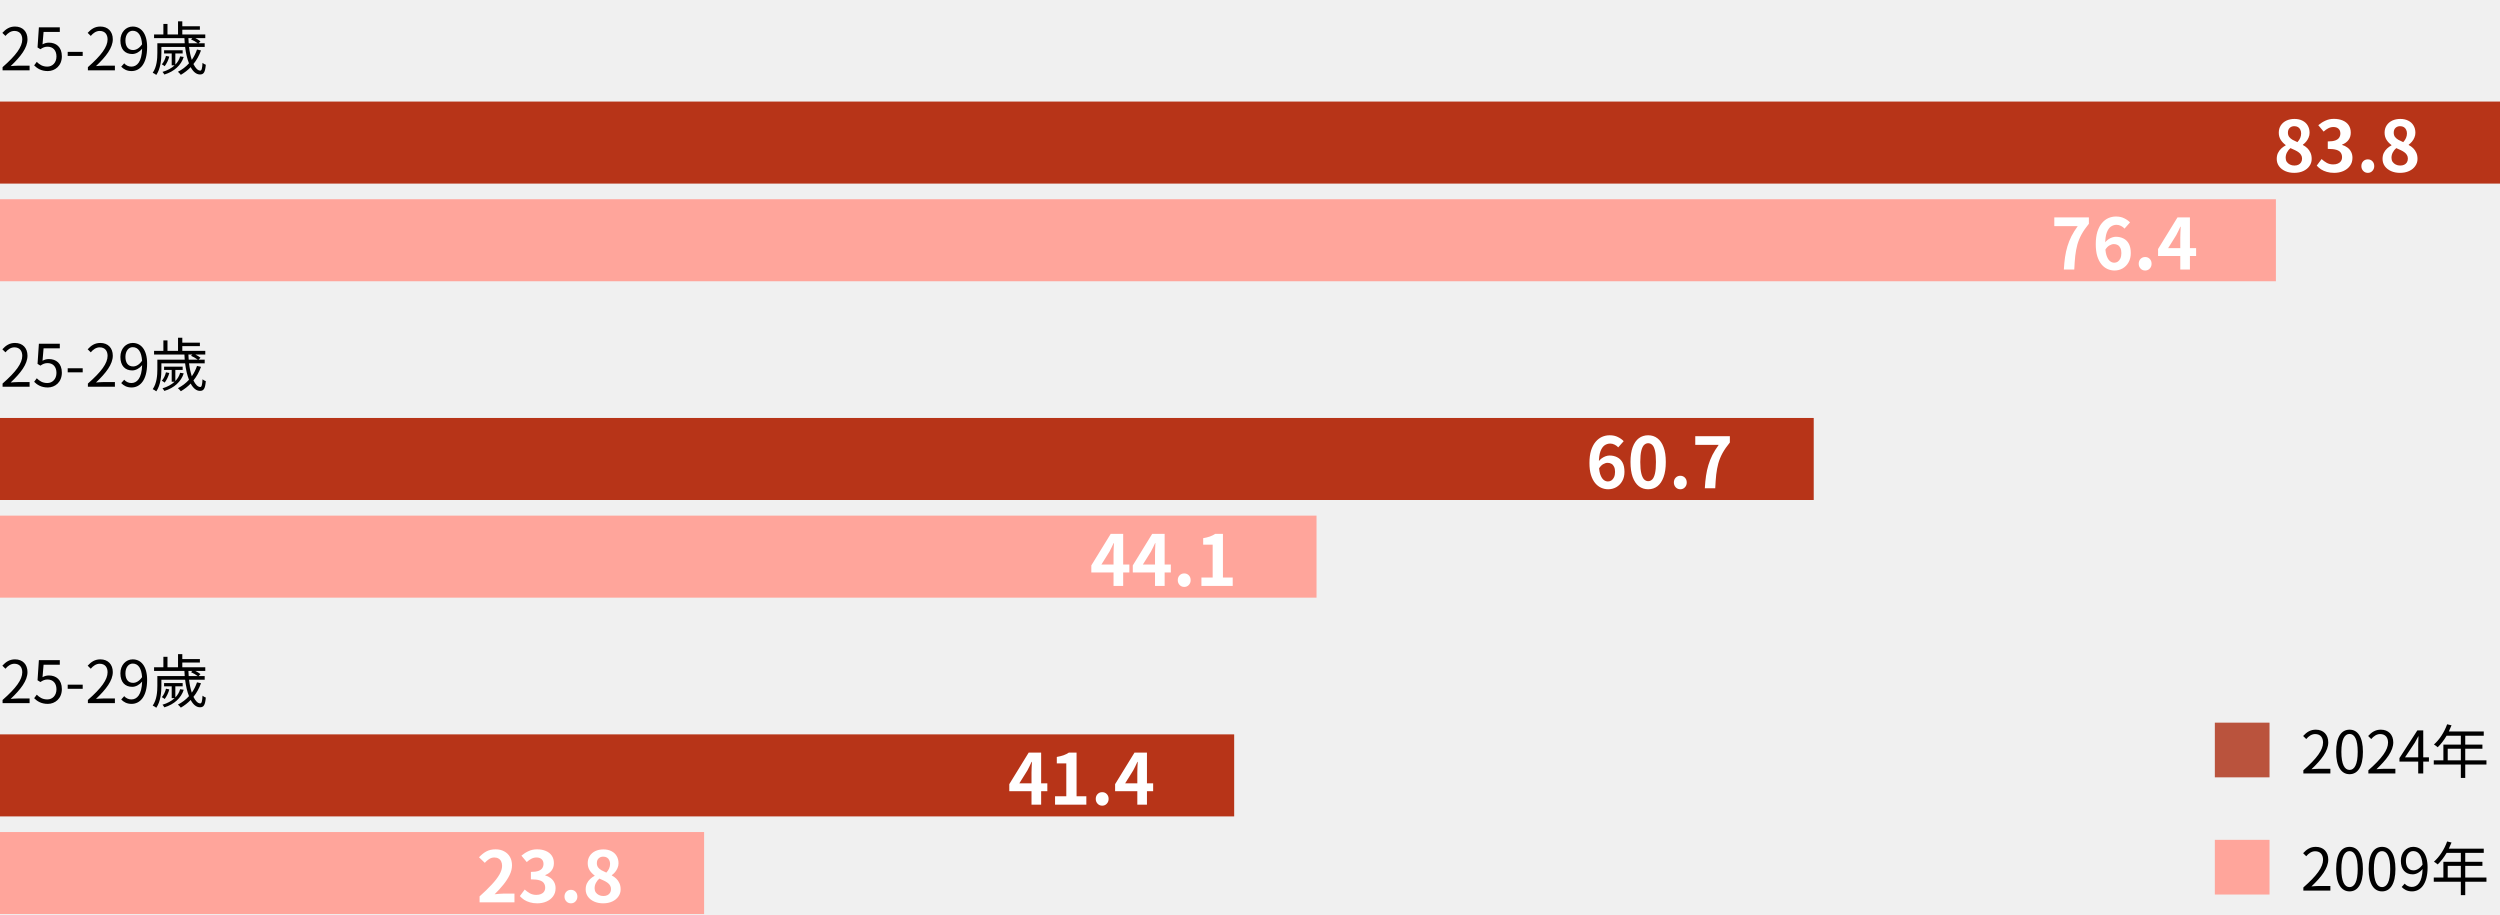
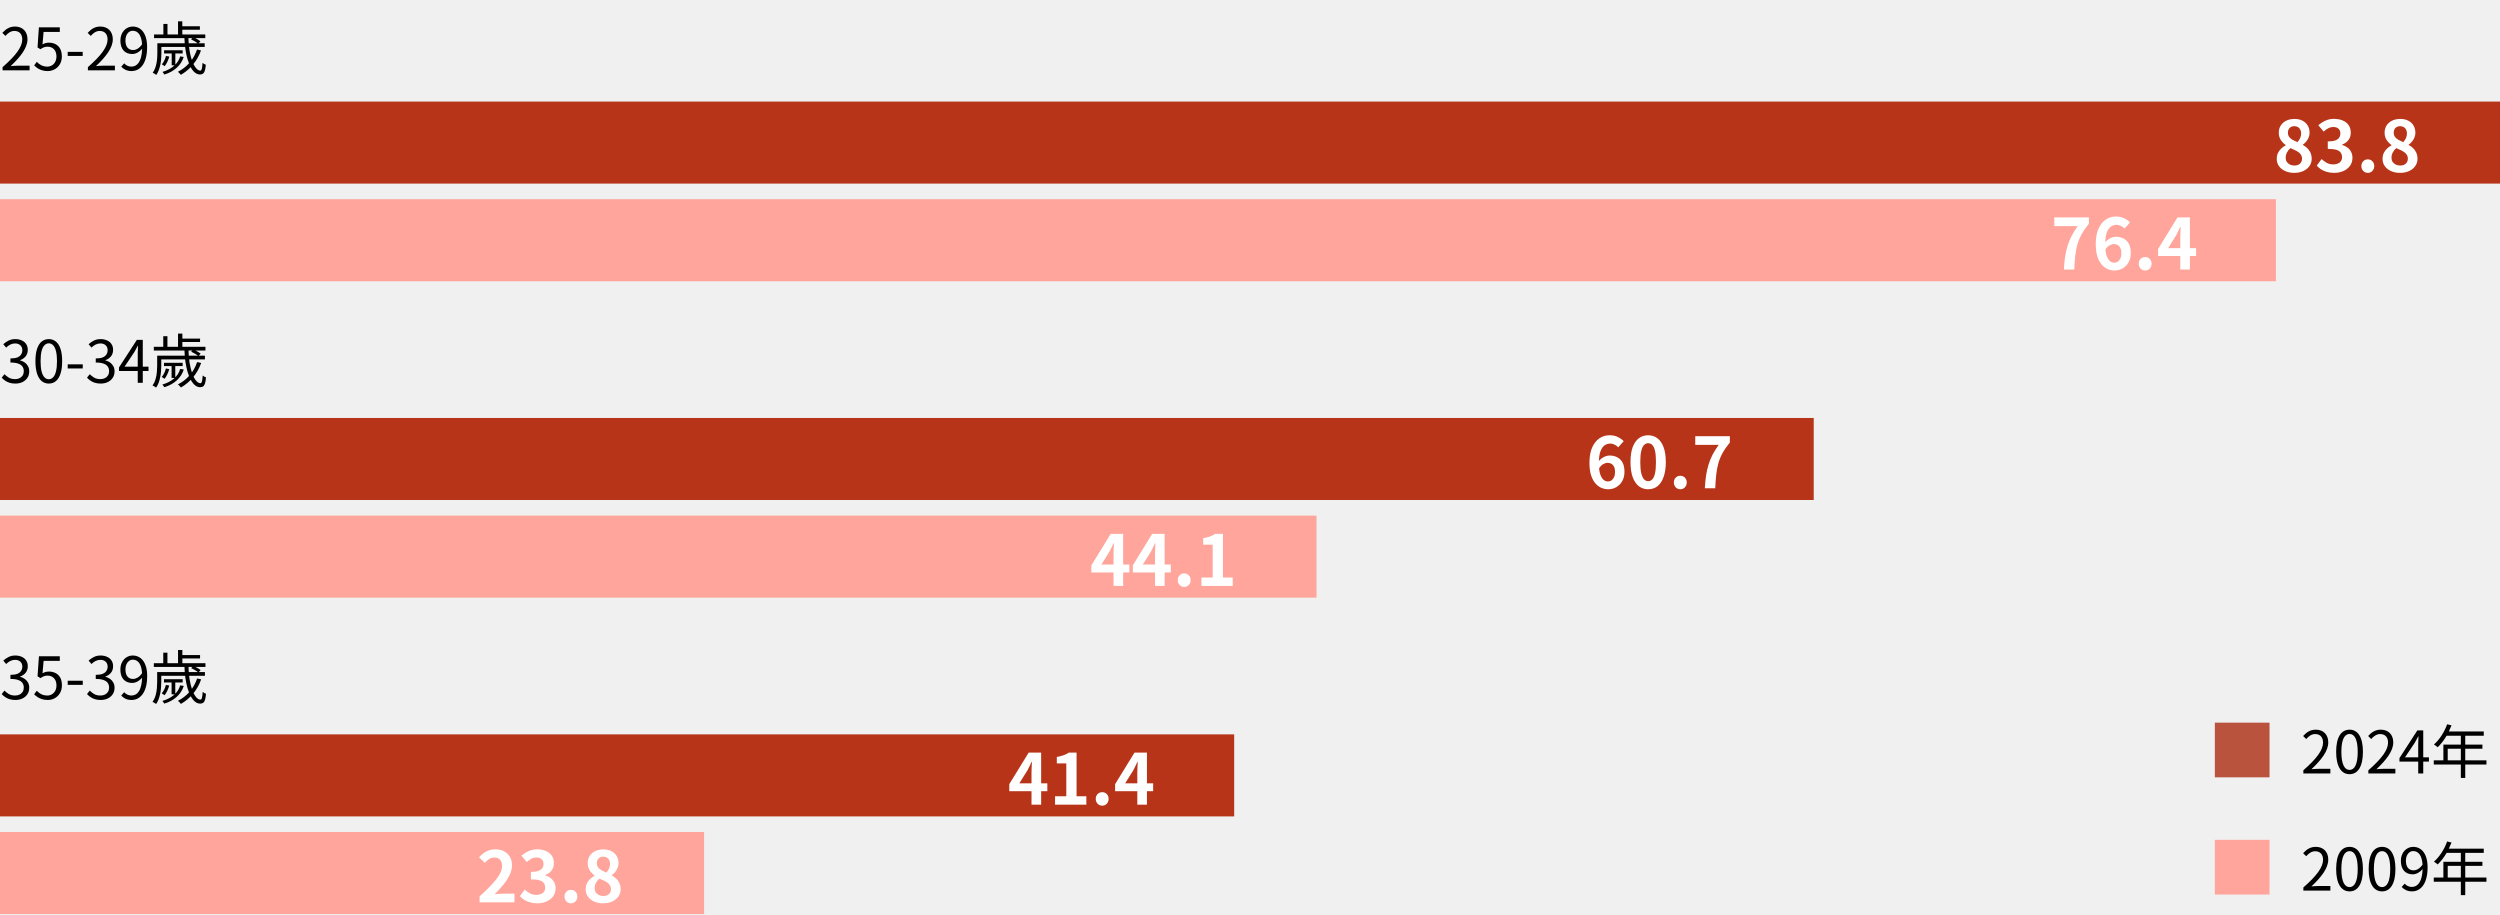
<svg xmlns="http://www.w3.org/2000/svg" width="640" height="234" viewBox="0 0 640 234" fill="none">
  <path d="M0.66 18V17.19C4.11 14.175 5.7 11.985 5.7 10.095C5.7 8.835 5.04 7.92 3.675 7.92C2.775 7.92 1.995 8.475 1.395 9.195L0.6 8.415C1.5 7.44 2.445 6.795 3.84 6.795C5.805 6.795 7.035 8.085 7.035 10.05C7.035 12.24 5.31 14.475 2.73 16.92C3.3 16.875 3.975 16.815 4.53 16.815H7.575V18H0.66ZM12.235 18.195C10.525 18.195 9.475 17.475 8.74 16.74L9.415 15.84C10.045 16.47 10.84 17.055 12.115 17.055C13.405 17.055 14.455 16.065 14.455 14.46C14.455 12.885 13.555 11.955 12.175 11.955C11.44 11.955 10.975 12.18 10.345 12.6L9.61 12.15L9.955 6.99H15.31V8.175H11.155L10.885 11.355C11.38 11.085 11.86 10.92 12.52 10.92C14.35 10.92 15.835 12 15.835 14.415C15.835 16.83 14.095 18.195 12.235 18.195ZM17.331 14.325V13.275H21.171V14.325H17.331ZM22.501 18V17.19C25.951 14.175 27.541 11.985 27.541 10.095C27.541 8.835 26.881 7.92 25.516 7.92C24.616 7.92 23.836 8.475 23.236 9.195L22.441 8.415C23.341 7.44 24.286 6.795 25.681 6.795C27.646 6.795 28.876 8.085 28.876 10.05C28.876 12.24 27.151 14.475 24.571 16.92C25.141 16.875 25.816 16.815 26.371 16.815H29.416V18H22.501ZM32.111 10.365C32.111 11.85 32.771 12.81 34.076 12.81C34.826 12.81 35.666 12.375 36.371 11.34C36.221 9.075 35.381 7.875 33.971 7.875C32.921 7.875 32.111 8.865 32.111 10.365ZM33.671 18.195C32.486 18.195 31.646 17.715 31.031 17.07L31.796 16.215C32.246 16.74 32.921 17.055 33.626 17.055C35.051 17.055 36.281 15.885 36.386 12.48C35.711 13.305 34.766 13.83 33.851 13.83C32.021 13.83 30.821 12.645 30.821 10.365C30.821 8.235 32.261 6.795 33.971 6.795C36.086 6.795 37.661 8.535 37.661 12.03C37.661 16.485 35.741 18.195 33.671 18.195ZM46.116 14.43L47.031 14.58C46.371 16.68 44.616 18.315 42.081 19.08C41.976 18.885 41.736 18.57 41.601 18.405C42.846 18.045 43.911 17.46 44.706 16.725H43.956V13.695H42.006V12.87H46.761V13.695H44.886V16.545C45.471 15.945 45.906 15.225 46.116 14.43ZM42.486 14.31L43.341 14.49C43.101 15.405 42.636 16.32 42.156 16.95C41.991 16.815 41.646 16.575 41.436 16.47C41.931 15.9 42.291 15.105 42.486 14.31ZM49.236 9.765H48.231C48.246 10.2 48.276 10.65 48.306 11.07H50.616C50.181 10.74 49.491 10.335 48.906 10.08L49.236 9.765ZM50.436 12.675L51.456 12.915C50.976 14.235 50.331 15.405 49.521 16.395C50.046 17.46 50.646 18.075 51.276 18.075C51.621 18.075 51.771 17.505 51.846 16.095C52.071 16.29 52.416 16.485 52.686 16.575C52.521 18.51 52.146 19.065 51.201 19.065C50.256 19.065 49.446 18.375 48.816 17.19C48.066 17.97 47.226 18.615 46.296 19.155C46.146 18.945 45.771 18.57 45.546 18.375C46.626 17.82 47.586 17.1 48.381 16.215C47.916 15.06 47.586 13.62 47.391 12.015H41.316V13.56C41.316 15.225 41.121 17.58 40.011 19.185C39.831 19.02 39.351 18.735 39.096 18.63C40.146 17.115 40.281 15.06 40.281 13.56V11.07H47.286C47.256 10.65 47.226 10.2 47.211 9.765H39.441V8.82H41.826V6.135H42.876V8.82H45.576V5.46H46.671V6.72L51.171 6.72V7.605L46.671 7.605V8.82H52.551V9.765H50.016C50.511 10.02 51.006 10.305 51.321 10.575L50.841 11.07H52.401V12.015H48.396C48.546 13.275 48.786 14.385 49.101 15.33C49.656 14.535 50.106 13.65 50.436 12.675Z" fill="black" />
  <rect y="26" width="640" height="21" fill="#B73418" />
  <path d="M587.31 44.252C586.458 44.252 585.696 44.102 585.024 43.802C584.352 43.502 583.818 43.082 583.422 42.542C583.038 42.002 582.846 41.384 582.846 40.688C582.846 40.112 582.948 39.608 583.152 39.176C583.368 38.732 583.65 38.348 583.998 38.024C584.346 37.7 584.724 37.43 585.132 37.214V37.124C584.628 36.764 584.208 36.326 583.872 35.81C583.536 35.282 583.368 34.67 583.368 33.974C583.368 33.254 583.542 32.63 583.89 32.102C584.238 31.574 584.712 31.166 585.312 30.878C585.924 30.59 586.614 30.446 587.382 30.446C588.174 30.446 588.858 30.596 589.434 30.896C590.01 31.184 590.454 31.592 590.766 32.12C591.09 32.648 591.252 33.272 591.252 33.992C591.252 34.424 591.168 34.832 591 35.216C590.844 35.6 590.634 35.948 590.37 36.26C590.118 36.56 589.842 36.818 589.542 37.034V37.124C589.962 37.34 590.34 37.61 590.676 37.934C591.012 38.258 591.282 38.648 591.486 39.104C591.69 39.548 591.792 40.076 591.792 40.688C591.792 41.36 591.6 41.966 591.216 42.506C590.844 43.046 590.322 43.472 589.65 43.784C588.978 44.096 588.198 44.252 587.31 44.252ZM588.138 36.386C588.462 36.038 588.702 35.678 588.858 35.306C589.014 34.934 589.092 34.55 589.092 34.154C589.092 33.794 589.02 33.476 588.876 33.2C588.744 32.912 588.546 32.69 588.282 32.534C588.018 32.378 587.7 32.3 587.328 32.3C586.872 32.3 586.488 32.444 586.176 32.732C585.864 33.02 585.708 33.434 585.708 33.974C585.708 34.382 585.81 34.736 586.014 35.036C586.23 35.324 586.524 35.576 586.896 35.792C587.268 35.996 587.682 36.194 588.138 36.386ZM587.364 42.38C587.748 42.38 588.084 42.314 588.372 42.182C588.672 42.038 588.906 41.834 589.074 41.57C589.242 41.294 589.326 40.97 589.326 40.598C589.326 40.25 589.248 39.95 589.092 39.698C588.948 39.434 588.744 39.206 588.48 39.014C588.216 38.81 587.904 38.624 587.544 38.456C587.184 38.288 586.788 38.108 586.356 37.916C585.996 38.216 585.702 38.582 585.474 39.014C585.246 39.434 585.132 39.896 585.132 40.4C585.132 40.796 585.228 41.144 585.42 41.444C585.624 41.732 585.894 41.96 586.23 42.128C586.566 42.296 586.944 42.38 587.364 42.38ZM597.531 44.252C596.835 44.252 596.211 44.168 595.659 44C595.107 43.844 594.615 43.628 594.183 43.352C593.763 43.064 593.397 42.746 593.085 42.398L594.327 40.724C594.735 41.096 595.179 41.42 595.659 41.696C596.151 41.96 596.697 42.092 597.297 42.092C597.753 42.092 598.149 42.02 598.485 41.876C598.833 41.732 599.097 41.522 599.277 41.246C599.469 40.97 599.565 40.634 599.565 40.238C599.565 39.794 599.457 39.416 599.241 39.104C599.037 38.78 598.671 38.534 598.143 38.366C597.615 38.198 596.871 38.114 595.911 38.114V36.206C596.727 36.206 597.369 36.122 597.837 35.954C598.305 35.774 598.635 35.534 598.827 35.234C599.031 34.922 599.133 34.568 599.133 34.172C599.133 33.656 598.977 33.254 598.665 32.966C598.353 32.666 597.915 32.516 597.351 32.516C596.883 32.516 596.445 32.624 596.037 32.84C595.641 33.044 595.245 33.326 594.849 33.686L593.481 32.048C594.069 31.556 594.687 31.166 595.335 30.878C595.983 30.578 596.697 30.428 597.477 30.428C598.329 30.428 599.079 30.566 599.727 30.842C600.387 31.118 600.897 31.52 601.257 32.048C601.617 32.576 601.797 33.218 601.797 33.974C601.797 34.694 601.605 35.312 601.221 35.828C600.837 36.344 600.291 36.74 599.583 37.016V37.106C600.075 37.238 600.519 37.454 600.915 37.754C601.323 38.042 601.641 38.408 601.869 38.852C602.109 39.296 602.229 39.812 602.229 40.4C602.229 41.204 602.013 41.894 601.581 42.47C601.161 43.046 600.591 43.49 599.871 43.802C599.163 44.102 598.383 44.252 597.531 44.252ZM606.168 44.252C605.688 44.252 605.292 44.084 604.98 43.748C604.668 43.412 604.512 43.004 604.512 42.524C604.512 42.02 604.668 41.606 604.98 41.282C605.292 40.958 605.688 40.796 606.168 40.796C606.636 40.796 607.026 40.958 607.338 41.282C607.65 41.606 607.806 42.02 607.806 42.524C607.806 43.004 607.65 43.412 607.338 43.748C607.026 44.084 606.636 44.252 606.168 44.252ZM614.398 44.252C613.546 44.252 612.784 44.102 612.112 43.802C611.44 43.502 610.906 43.082 610.51 42.542C610.126 42.002 609.934 41.384 609.934 40.688C609.934 40.112 610.036 39.608 610.24 39.176C610.456 38.732 610.738 38.348 611.086 38.024C611.434 37.7 611.812 37.43 612.22 37.214V37.124C611.716 36.764 611.296 36.326 610.96 35.81C610.624 35.282 610.456 34.67 610.456 33.974C610.456 33.254 610.63 32.63 610.978 32.102C611.326 31.574 611.8 31.166 612.4 30.878C613.012 30.59 613.702 30.446 614.47 30.446C615.262 30.446 615.946 30.596 616.522 30.896C617.098 31.184 617.542 31.592 617.854 32.12C618.178 32.648 618.34 33.272 618.34 33.992C618.34 34.424 618.256 34.832 618.088 35.216C617.932 35.6 617.722 35.948 617.458 36.26C617.206 36.56 616.93 36.818 616.63 37.034V37.124C617.05 37.34 617.428 37.61 617.764 37.934C618.1 38.258 618.37 38.648 618.574 39.104C618.778 39.548 618.88 40.076 618.88 40.688C618.88 41.36 618.688 41.966 618.304 42.506C617.932 43.046 617.41 43.472 616.738 43.784C616.066 44.096 615.286 44.252 614.398 44.252ZM615.226 36.386C615.55 36.038 615.79 35.678 615.946 35.306C616.102 34.934 616.18 34.55 616.18 34.154C616.18 33.794 616.108 33.476 615.964 33.2C615.832 32.912 615.634 32.69 615.37 32.534C615.106 32.378 614.788 32.3 614.416 32.3C613.96 32.3 613.576 32.444 613.264 32.732C612.952 33.02 612.796 33.434 612.796 33.974C612.796 34.382 612.898 34.736 613.102 35.036C613.318 35.324 613.612 35.576 613.984 35.792C614.356 35.996 614.77 36.194 615.226 36.386ZM614.452 42.38C614.836 42.38 615.172 42.314 615.46 42.182C615.76 42.038 615.994 41.834 616.162 41.57C616.33 41.294 616.414 40.97 616.414 40.598C616.414 40.25 616.336 39.95 616.18 39.698C616.036 39.434 615.832 39.206 615.568 39.014C615.304 38.81 614.992 38.624 614.632 38.456C614.272 38.288 613.876 38.108 613.444 37.916C613.084 38.216 612.79 38.582 612.562 39.014C612.334 39.434 612.22 39.896 612.22 40.4C612.22 40.796 612.316 41.144 612.508 41.444C612.712 41.732 612.982 41.96 613.318 42.128C613.654 42.296 614.032 42.38 614.452 42.38Z" fill="white" />
  <rect y="51" width="582.633" height="21" fill="#FFA59B" />
  <path d="M528.348 69C528.408 67.848 528.51 66.786 528.654 65.814C528.798 64.83 529.002 63.906 529.266 63.042C529.53 62.166 529.872 61.308 530.292 60.468C530.724 59.628 531.258 58.77 531.894 57.894H525.9V55.662H534.756V57.282C533.988 58.218 533.364 59.118 532.884 59.982C532.416 60.846 532.056 61.722 531.804 62.61C531.564 63.498 531.384 64.458 531.264 65.49C531.156 66.522 531.072 67.692 531.012 69H528.348ZM541.305 69.252C540.681 69.252 540.075 69.12 539.487 68.856C538.911 68.592 538.401 68.19 537.957 67.65C537.513 67.098 537.159 66.402 536.895 65.562C536.643 64.71 536.517 63.696 536.517 62.52C536.517 61.284 536.655 60.216 536.931 59.316C537.219 58.416 537.603 57.684 538.083 57.12C538.563 56.544 539.109 56.118 539.721 55.842C540.345 55.566 540.999 55.428 541.683 55.428C542.499 55.428 543.201 55.578 543.789 55.878C544.389 56.166 544.887 56.52 545.283 56.94L543.879 58.524C543.651 58.26 543.351 58.032 542.979 57.84C542.607 57.648 542.229 57.552 541.845 57.552C541.305 57.552 540.813 57.708 540.369 58.02C539.937 58.332 539.589 58.848 539.325 59.568C539.061 60.288 538.929 61.272 538.929 62.52C538.929 63.672 539.031 64.596 539.235 65.292C539.451 65.976 539.733 66.474 540.081 66.786C540.429 67.098 540.819 67.254 541.251 67.254C541.587 67.254 541.887 67.164 542.151 66.984C542.427 66.792 542.649 66.516 542.817 66.156C542.985 65.784 543.069 65.328 543.069 64.788C543.069 64.26 542.985 63.828 542.817 63.492C542.661 63.156 542.439 62.904 542.151 62.736C541.875 62.568 541.545 62.484 541.161 62.484C540.801 62.484 540.423 62.598 540.027 62.826C539.631 63.042 539.265 63.426 538.929 63.978L538.803 62.196C539.043 61.86 539.325 61.572 539.649 61.332C539.985 61.092 540.327 60.912 540.675 60.792C541.035 60.672 541.359 60.612 541.647 60.612C542.391 60.612 543.051 60.762 543.627 61.062C544.215 61.362 544.671 61.818 544.995 62.43C545.319 63.042 545.481 63.828 545.481 64.788C545.481 65.7 545.289 66.492 544.905 67.164C544.533 67.824 544.029 68.34 543.393 68.712C542.757 69.072 542.061 69.252 541.305 69.252ZM549.168 69.252C548.688 69.252 548.292 69.084 547.98 68.748C547.668 68.412 547.512 68.004 547.512 67.524C547.512 67.02 547.668 66.606 547.98 66.282C548.292 65.958 548.688 65.796 549.168 65.796C549.636 65.796 550.026 65.958 550.338 66.282C550.65 66.606 550.806 67.02 550.806 67.524C550.806 68.004 550.65 68.412 550.338 68.748C550.026 69.084 549.636 69.252 549.168 69.252ZM558.154 69V60.81C558.154 60.426 558.166 59.97 558.19 59.442C558.214 58.902 558.238 58.434 558.262 58.038H558.172C558.016 58.398 557.848 58.758 557.668 59.118C557.488 59.478 557.302 59.844 557.11 60.216L555.04 63.528H562.204V65.544H552.466V63.744L557.434 55.662H560.62V69H558.154Z" fill="white" />
-   <path d="M0.66 99V98.19C4.11 95.175 5.7 92.985 5.7 91.095C5.7 89.835 5.04 88.92 3.675 88.92C2.775 88.92 1.995 89.475 1.395 90.195L0.6 89.415C1.5 88.44 2.445 87.795 3.84 87.795C5.805 87.795 7.035 89.085 7.035 91.05C7.035 93.24 5.31 95.475 2.73 97.92C3.3 97.875 3.975 97.815 4.53 97.815H7.575V99H0.66ZM12.235 99.195C10.525 99.195 9.475 98.475 8.74 97.74L9.415 96.84C10.045 97.47 10.84 98.055 12.115 98.055C13.405 98.055 14.455 97.065 14.455 95.46C14.455 93.885 13.555 92.955 12.175 92.955C11.44 92.955 10.975 93.18 10.345 93.6L9.61 93.15L9.955 87.99H15.31V89.175H11.155L10.885 92.355C11.38 92.085 11.86 91.92 12.52 91.92C14.35 91.92 15.835 93 15.835 95.415C15.835 97.83 14.095 99.195 12.235 99.195ZM17.331 95.325V94.275H21.171V95.325H17.331ZM22.501 99V98.19C25.951 95.175 27.541 92.985 27.541 91.095C27.541 89.835 26.881 88.92 25.516 88.92C24.616 88.92 23.836 89.475 23.236 90.195L22.441 89.415C23.341 88.44 24.286 87.795 25.681 87.795C27.646 87.795 28.876 89.085 28.876 91.05C28.876 93.24 27.151 95.475 24.571 97.92C25.141 97.875 25.816 97.815 26.371 97.815H29.416V99H22.501ZM32.111 91.365C32.111 92.85 32.771 93.81 34.076 93.81C34.826 93.81 35.666 93.375 36.371 92.34C36.221 90.075 35.381 88.875 33.971 88.875C32.921 88.875 32.111 89.865 32.111 91.365ZM33.671 99.195C32.486 99.195 31.646 98.715 31.031 98.07L31.796 97.215C32.246 97.74 32.921 98.055 33.626 98.055C35.051 98.055 36.281 96.885 36.386 93.48C35.711 94.305 34.766 94.83 33.851 94.83C32.021 94.83 30.821 93.645 30.821 91.365C30.821 89.235 32.261 87.795 33.971 87.795C36.086 87.795 37.661 89.535 37.661 93.03C37.661 97.485 35.741 99.195 33.671 99.195ZM46.116 95.43L47.031 95.58C46.371 97.68 44.616 99.315 42.081 100.08C41.976 99.885 41.736 99.57 41.601 99.405C42.846 99.045 43.911 98.46 44.706 97.725H43.956V94.695H42.006V93.87H46.761V94.695H44.886V97.545C45.471 96.945 45.906 96.225 46.116 95.43ZM42.486 95.31L43.341 95.49C43.101 96.405 42.636 97.32 42.156 97.95C41.991 97.815 41.646 97.575 41.436 97.47C41.931 96.9 42.291 96.105 42.486 95.31ZM49.236 90.765H48.231C48.246 91.2 48.276 91.65 48.306 92.07H50.616C50.181 91.74 49.491 91.335 48.906 91.08L49.236 90.765ZM50.436 93.675L51.456 93.915C50.976 95.235 50.331 96.405 49.521 97.395C50.046 98.46 50.646 99.075 51.276 99.075C51.621 99.075 51.771 98.505 51.846 97.095C52.071 97.29 52.416 97.485 52.686 97.575C52.521 99.51 52.146 100.065 51.201 100.065C50.256 100.065 49.446 99.375 48.816 98.19C48.066 98.97 47.226 99.615 46.296 100.155C46.146 99.945 45.771 99.57 45.546 99.375C46.626 98.82 47.586 98.1 48.381 97.215C47.916 96.06 47.586 94.62 47.391 93.015H41.316V94.56C41.316 96.225 41.121 98.58 40.011 100.185C39.831 100.02 39.351 99.735 39.096 99.63C40.146 98.115 40.281 96.06 40.281 94.56V92.07H47.286C47.256 91.65 47.226 91.2 47.211 90.765H39.441V89.82H41.826V87.135H42.876V89.82H45.576V86.46H46.671V87.72H51.171V88.605H46.671V89.82H52.551V90.765H50.016C50.511 91.02 51.006 91.305 51.321 91.575L50.841 92.07H52.401V93.015H48.396C48.546 94.275 48.786 95.385 49.101 96.33C49.656 95.535 50.106 94.65 50.436 93.675Z" fill="black" />
+   <path d="M3.945 98.195C3.375 98.195 2.87 98.125 2.43 97.985C2 97.845 1.62 97.66 1.29 97.43C0.96 97.2 0.675 96.95 0.435 96.68L1.14 95.795C1.46 96.125 1.835 96.42 2.265 96.68C2.705 96.93 3.235 97.055 3.855 97.055C4.295 97.055 4.68 96.975 5.01 96.815C5.35 96.645 5.615 96.41 5.805 96.11C5.995 95.8 6.09 95.435 6.09 95.015C6.09 94.575 5.98 94.19 5.76 93.86C5.55 93.53 5.195 93.275 4.695 93.095C4.195 92.905 3.52 92.81 2.67 92.81V91.76C3.43 91.76 4.03 91.67 4.47 91.49C4.91 91.3 5.225 91.045 5.415 90.725C5.615 90.405 5.715 90.05 5.715 89.66C5.715 89.13 5.55 88.71 5.22 88.4C4.89 88.08 4.435 87.92 3.855 87.92C3.415 87.92 3 88.02 2.61 88.22C2.23 88.42 1.885 88.675 1.575 88.985L0.84 88.115C1.26 87.735 1.715 87.425 2.205 87.185C2.705 86.935 3.27 86.81 3.9 86.81C4.52 86.81 5.07 86.92 5.55 87.14C6.04 87.35 6.42 87.66 6.69 88.07C6.97 88.48 7.11 88.975 7.11 89.555C7.11 90.225 6.93 90.78 6.57 91.22C6.21 91.66 5.74 91.985 5.16 92.195V92.27C5.59 92.37 5.98 92.545 6.33 92.795C6.68 93.045 6.96 93.36 7.17 93.74C7.38 94.12 7.485 94.56 7.485 95.06C7.485 95.71 7.325 96.27 7.005 96.74C6.685 97.21 6.26 97.57 5.73 97.82C5.2 98.07 4.605 98.195 3.945 98.195ZM12.49 98.195C11.8 98.195 11.195 97.985 10.675 97.565C10.165 97.145 9.77 96.51 9.49 95.66C9.21 94.81 9.07 93.745 9.07 92.465C9.07 91.185 9.21 90.13 9.49 89.3C9.77 88.46 10.165 87.835 10.675 87.425C11.195 87.015 11.8 86.81 12.49 86.81C13.19 86.81 13.795 87.02 14.305 87.44C14.815 87.85 15.21 88.47 15.49 89.3C15.77 90.13 15.91 91.185 15.91 92.465C15.91 93.745 15.77 94.81 15.49 95.66C15.21 96.51 14.815 97.145 14.305 97.565C13.795 97.985 13.19 98.195 12.49 98.195ZM12.49 97.085C12.91 97.085 13.275 96.925 13.585 96.605C13.905 96.285 14.15 95.785 14.32 95.105C14.5 94.415 14.59 93.535 14.59 92.465C14.59 91.395 14.5 90.525 14.32 89.855C14.15 89.175 13.905 88.68 13.585 88.37C13.275 88.05 12.91 87.89 12.49 87.89C12.08 87.89 11.715 88.05 11.395 88.37C11.075 88.68 10.825 89.175 10.645 89.855C10.475 90.525 10.39 91.395 10.39 92.465C10.39 93.535 10.475 94.415 10.645 95.105C10.825 95.785 11.075 96.285 11.395 96.605C11.715 96.925 12.08 97.085 12.49 97.085ZM17.331 94.325V93.275H21.186V94.325H17.331ZM25.786 98.195C25.216 98.195 24.711 98.125 24.271 97.985C23.841 97.845 23.461 97.66 23.131 97.43C22.801 97.2 22.516 96.95 22.276 96.68L22.981 95.795C23.301 96.125 23.676 96.42 24.106 96.68C24.546 96.93 25.076 97.055 25.696 97.055C26.136 97.055 26.521 96.975 26.851 96.815C27.191 96.645 27.456 96.41 27.646 96.11C27.836 95.8 27.931 95.435 27.931 95.015C27.931 94.575 27.821 94.19 27.601 93.86C27.391 93.53 27.036 93.275 26.536 93.095C26.036 92.905 25.361 92.81 24.511 92.81V91.76C25.271 91.76 25.871 91.67 26.311 91.49C26.751 91.3 27.066 91.045 27.256 90.725C27.456 90.405 27.556 90.05 27.556 89.66C27.556 89.13 27.391 88.71 27.061 88.4C26.731 88.08 26.276 87.92 25.696 87.92C25.256 87.92 24.841 88.02 24.451 88.22C24.071 88.42 23.726 88.675 23.416 88.985L22.681 88.115C23.101 87.735 23.556 87.425 24.046 87.185C24.546 86.935 25.111 86.81 25.741 86.81C26.361 86.81 26.911 86.92 27.391 87.14C27.881 87.35 28.261 87.66 28.531 88.07C28.811 88.48 28.951 88.975 28.951 89.555C28.951 90.225 28.771 90.78 28.411 91.22C28.051 91.66 27.581 91.985 27.001 92.195V92.27C27.431 92.37 27.821 92.545 28.171 92.795C28.521 93.045 28.801 93.36 29.011 93.74C29.221 94.12 29.326 94.56 29.326 95.06C29.326 95.71 29.166 96.27 28.846 96.74C28.526 97.21 28.101 97.57 27.571 97.82C27.041 98.07 26.446 98.195 25.786 98.195ZM35.261 98V90.5C35.261 90.23 35.271 89.9 35.291 89.51C35.311 89.12 35.326 88.785 35.336 88.505H35.276C35.136 88.765 34.991 89.035 34.841 89.315C34.701 89.585 34.551 89.855 34.391 90.125L31.886 93.875H38.021V94.97H30.461V94.07L35.036 87.005H36.551V98H35.261ZM47.211 89.465H48.246C48.266 90.705 48.361 91.85 48.531 92.9C48.711 93.95 48.941 94.865 49.221 95.645C49.511 96.425 49.836 97.03 50.196 97.46C50.556 97.89 50.931 98.105 51.321 98.105C51.491 98.105 51.616 97.95 51.696 97.64C51.786 97.33 51.851 96.82 51.891 96.11C51.991 96.21 52.121 96.31 52.281 96.41C52.451 96.5 52.601 96.565 52.731 96.605C52.681 97.255 52.601 97.76 52.491 98.12C52.381 98.49 52.226 98.75 52.026 98.9C51.826 99.05 51.566 99.125 51.246 99.125C50.776 99.125 50.336 98.96 49.926 98.63C49.526 98.3 49.166 97.84 48.846 97.25C48.526 96.66 48.246 95.965 48.006 95.165C47.776 94.355 47.591 93.47 47.451 92.51C47.321 91.54 47.241 90.525 47.211 89.465ZM48.936 90.05L49.491 89.495C49.831 89.625 50.176 89.79 50.526 89.99C50.886 90.18 51.166 90.365 51.366 90.545L50.781 91.16C50.591 90.98 50.316 90.785 49.956 90.575C49.606 90.365 49.266 90.19 48.936 90.05ZM50.466 92.69L51.501 92.915C50.991 94.335 50.291 95.57 49.401 96.62C48.511 97.67 47.481 98.53 46.311 99.2C46.261 99.13 46.191 99.045 46.101 98.945C46.011 98.845 45.916 98.745 45.816 98.645C45.716 98.555 45.626 98.475 45.546 98.405C46.696 97.835 47.696 97.06 48.546 96.08C49.396 95.1 50.036 93.97 50.466 92.69ZM42.471 94.325L43.326 94.505C43.196 94.965 43.026 95.415 42.816 95.855C42.606 96.295 42.376 96.67 42.126 96.98C42.046 96.92 41.931 96.84 41.781 96.74C41.631 96.64 41.506 96.56 41.406 96.5C41.656 96.21 41.871 95.875 42.051 95.495C42.231 95.115 42.371 94.725 42.471 94.325ZM40.806 91.055H52.461V92H40.806V91.055ZM41.976 92.87H46.761V93.71H41.976V92.87ZM39.381 88.775H52.596V89.735H39.381V88.775ZM46.221 86.69H51.216V87.56H46.221V86.69ZM40.236 91.055H41.286V93.575C41.286 93.995 41.266 94.45 41.226 94.94C41.196 95.43 41.131 95.93 41.031 96.44C40.941 96.94 40.811 97.43 40.641 97.91C40.471 98.39 40.246 98.83 39.966 99.23C39.906 99.17 39.816 99.105 39.696 99.035C39.586 98.965 39.471 98.895 39.351 98.825C39.231 98.765 39.126 98.72 39.036 98.69C39.396 98.18 39.661 97.625 39.831 97.025C40.001 96.425 40.111 95.825 40.161 95.225C40.211 94.625 40.236 94.07 40.236 93.56V91.055ZM45.576 85.4H46.686V89.24H45.576V85.4ZM41.796 86.075H42.861V89.285H41.796V86.075ZM46.116 94.445L47.046 94.595C46.716 95.655 46.121 96.58 45.261 97.37C44.401 98.16 43.336 98.745 42.066 99.125C42.006 99.035 41.926 98.915 41.826 98.765C41.736 98.625 41.651 98.515 41.571 98.435C42.761 98.095 43.756 97.58 44.556 96.89C45.356 96.19 45.876 95.375 46.116 94.445ZM43.926 93.425H44.871V96.755H43.926V93.425Z" fill="black" />
  <rect y="107" width="464.314" height="21" fill="#B73418" />
  <path d="M411.688 125.252C411.064 125.252 410.458 125.12 409.87 124.856C409.294 124.592 408.784 124.19 408.34 123.65C407.896 123.098 407.542 122.402 407.278 121.562C407.026 120.71 406.9 119.696 406.9 118.52C406.9 117.284 407.038 116.216 407.314 115.316C407.602 114.416 407.986 113.684 408.466 113.12C408.946 112.544 409.492 112.118 410.104 111.842C410.728 111.566 411.382 111.428 412.066 111.428C412.882 111.428 413.584 111.578 414.172 111.878C414.772 112.166 415.27 112.52 415.666 112.94L414.262 114.524C414.034 114.26 413.734 114.032 413.362 113.84C412.99 113.648 412.612 113.552 412.228 113.552C411.688 113.552 411.196 113.708 410.752 114.02C410.32 114.332 409.972 114.848 409.708 115.568C409.444 116.288 409.312 117.272 409.312 118.52C409.312 119.672 409.414 120.596 409.618 121.292C409.834 121.976 410.116 122.474 410.464 122.786C410.812 123.098 411.202 123.254 411.634 123.254C411.97 123.254 412.27 123.164 412.534 122.984C412.81 122.792 413.032 122.516 413.2 122.156C413.368 121.784 413.452 121.328 413.452 120.788C413.452 120.26 413.368 119.828 413.2 119.492C413.044 119.156 412.822 118.904 412.534 118.736C412.258 118.568 411.928 118.484 411.544 118.484C411.184 118.484 410.806 118.598 410.41 118.826C410.014 119.042 409.648 119.426 409.312 119.978L409.186 118.196C409.426 117.86 409.708 117.572 410.032 117.332C410.368 117.092 410.71 116.912 411.058 116.792C411.418 116.672 411.742 116.612 412.03 116.612C412.774 116.612 413.434 116.762 414.01 117.062C414.598 117.362 415.054 117.818 415.378 118.43C415.702 119.042 415.864 119.828 415.864 120.788C415.864 121.7 415.672 122.492 415.288 123.164C414.916 123.824 414.412 124.34 413.776 124.712C413.14 125.072 412.444 125.252 411.688 125.252ZM421.927 125.252C421.027 125.252 420.235 124.994 419.551 124.478C418.879 123.95 418.351 123.17 417.967 122.138C417.595 121.094 417.409 119.804 417.409 118.268C417.409 116.744 417.595 115.478 417.967 114.47C418.351 113.45 418.879 112.688 419.551 112.184C420.235 111.68 421.027 111.428 421.927 111.428C422.839 111.428 423.631 111.686 424.303 112.202C424.975 112.706 425.497 113.462 425.869 114.47C426.253 115.478 426.445 116.744 426.445 118.268C426.445 119.804 426.253 121.094 425.869 122.138C425.497 123.17 424.975 123.95 424.303 124.478C423.631 124.994 422.839 125.252 421.927 125.252ZM421.927 123.182C422.323 123.182 422.671 123.032 422.971 122.732C423.271 122.432 423.505 121.928 423.673 121.22C423.841 120.5 423.925 119.516 423.925 118.268C423.925 117.032 423.841 116.066 423.673 115.37C423.505 114.662 423.271 114.17 422.971 113.894C422.671 113.606 422.323 113.462 421.927 113.462C421.555 113.462 421.213 113.606 420.901 113.894C420.601 114.17 420.361 114.662 420.181 115.37C420.001 116.066 419.911 117.032 419.911 118.268C419.911 119.516 420.001 120.5 420.181 121.22C420.361 121.928 420.601 122.432 420.901 122.732C421.213 123.032 421.555 123.182 421.927 123.182ZM430.168 125.252C429.688 125.252 429.292 125.084 428.98 124.748C428.668 124.412 428.512 124.004 428.512 123.524C428.512 123.02 428.668 122.606 428.98 122.282C429.292 121.958 429.688 121.796 430.168 121.796C430.636 121.796 431.026 121.958 431.338 122.282C431.65 122.606 431.806 123.02 431.806 123.524C431.806 124.004 431.65 124.412 431.338 124.748C431.026 125.084 430.636 125.252 430.168 125.252ZM436.436 125C436.496 123.848 436.598 122.786 436.742 121.814C436.886 120.83 437.09 119.906 437.354 119.042C437.618 118.166 437.96 117.308 438.38 116.468C438.812 115.628 439.346 114.77 439.982 113.894H433.988V111.662H442.844V113.282C442.076 114.218 441.452 115.118 440.972 115.982C440.504 116.846 440.144 117.722 439.892 118.61C439.652 119.498 439.472 120.458 439.352 121.49C439.244 122.522 439.16 123.692 439.1 125H436.436Z" fill="white" />
  <rect y="132" width="337.031" height="21" fill="#FFA59B" />
  <path d="M285.066 150V141.81C285.066 141.426 285.078 140.97 285.102 140.442C285.126 139.902 285.15 139.434 285.174 139.038H285.084C284.928 139.398 284.76 139.758 284.58 140.118C284.4 140.478 284.214 140.844 284.022 141.216L281.952 144.528H289.116V146.544H279.378V144.744L284.346 136.662H287.532V150H285.066ZM295.683 150V141.81C295.683 141.426 295.695 140.97 295.719 140.442C295.743 139.902 295.767 139.434 295.791 139.038H295.701C295.545 139.398 295.377 139.758 295.197 140.118C295.017 140.478 294.831 140.844 294.639 141.216L292.569 144.528H299.733V146.544H289.995V144.744L294.963 136.662H298.149V150H295.683ZM303.168 150.252C302.688 150.252 302.292 150.084 301.98 149.748C301.668 149.412 301.512 149.004 301.512 148.524C301.512 148.02 301.668 147.606 301.98 147.282C302.292 146.958 302.688 146.796 303.168 146.796C303.636 146.796 304.026 146.958 304.338 147.282C304.65 147.606 304.806 148.02 304.806 148.524C304.806 149.004 304.65 149.412 304.338 149.748C304.026 150.084 303.636 150.252 303.168 150.252ZM307.564 150V147.84H310.444V139.434H308.014V137.778C308.686 137.658 309.262 137.514 309.742 137.346C310.234 137.166 310.69 136.938 311.11 136.662H313.072V147.84H315.574V150H307.564Z" fill="white" />
-   <path d="M0.66 180V179.19C4.11 176.175 5.7 173.985 5.7 172.095C5.7 170.835 5.04 169.92 3.675 169.92C2.775 169.92 1.995 170.475 1.395 171.195L0.6 170.415C1.5 169.44 2.445 168.795 3.84 168.795C5.805 168.795 7.035 170.085 7.035 172.05C7.035 174.24 5.31 176.475 2.73 178.92C3.3 178.875 3.975 178.815 4.53 178.815H7.575V180H0.66ZM12.235 180.195C10.525 180.195 9.475 179.475 8.74 178.74L9.415 177.84C10.045 178.47 10.84 179.055 12.115 179.055C13.405 179.055 14.455 178.065 14.455 176.46C14.455 174.885 13.555 173.955 12.175 173.955C11.44 173.955 10.975 174.18 10.345 174.6L9.61 174.15L9.955 168.99H15.31V170.175H11.155L10.885 173.355C11.38 173.085 11.86 172.92 12.52 172.92C14.35 172.92 15.835 174 15.835 176.415C15.835 178.83 14.095 180.195 12.235 180.195ZM17.331 176.325V175.275H21.171V176.325H17.331ZM22.501 180V179.19C25.951 176.175 27.541 173.985 27.541 172.095C27.541 170.835 26.881 169.92 25.516 169.92C24.616 169.92 23.836 170.475 23.236 171.195L22.441 170.415C23.341 169.44 24.286 168.795 25.681 168.795C27.646 168.795 28.876 170.085 28.876 172.05C28.876 174.24 27.151 176.475 24.571 178.92C25.141 178.875 25.816 178.815 26.371 178.815H29.416V180H22.501ZM32.111 172.365C32.111 173.85 32.771 174.81 34.076 174.81C34.826 174.81 35.666 174.375 36.371 173.34C36.221 171.075 35.381 169.875 33.971 169.875C32.921 169.875 32.111 170.865 32.111 172.365ZM33.671 180.195C32.486 180.195 31.646 179.715 31.031 179.07L31.796 178.215C32.246 178.74 32.921 179.055 33.626 179.055C35.051 179.055 36.281 177.885 36.386 174.48C35.711 175.305 34.766 175.83 33.851 175.83C32.021 175.83 30.821 174.645 30.821 172.365C30.821 170.235 32.261 168.795 33.971 168.795C36.086 168.795 37.661 170.535 37.661 174.03C37.661 178.485 35.741 180.195 33.671 180.195ZM46.116 176.43L47.031 176.58C46.371 178.68 44.616 180.315 42.081 181.08C41.976 180.885 41.736 180.57 41.601 180.405C42.846 180.045 43.911 179.46 44.706 178.725H43.956V175.695H42.006V174.87H46.761V175.695H44.886V178.545C45.471 177.945 45.906 177.225 46.116 176.43ZM42.486 176.31L43.341 176.49C43.101 177.405 42.636 178.32 42.156 178.95C41.991 178.815 41.646 178.575 41.436 178.47C41.931 177.9 42.291 177.105 42.486 176.31ZM49.236 171.765H48.231C48.246 172.2 48.276 172.65 48.306 173.07H50.616C50.181 172.74 49.491 172.335 48.906 172.08L49.236 171.765ZM50.436 174.675L51.456 174.915C50.976 176.235 50.331 177.405 49.521 178.395C50.046 179.46 50.646 180.075 51.276 180.075C51.621 180.075 51.771 179.505 51.846 178.095C52.071 178.29 52.416 178.485 52.686 178.575C52.521 180.51 52.146 181.065 51.201 181.065C50.256 181.065 49.446 180.375 48.816 179.19C48.066 179.97 47.226 180.615 46.296 181.155C46.146 180.945 45.771 180.57 45.546 180.375C46.626 179.82 47.586 179.1 48.381 178.215C47.916 177.06 47.586 175.62 47.391 174.015H41.316V175.56C41.316 177.225 41.121 179.58 40.011 181.185C39.831 181.02 39.351 180.735 39.096 180.63C40.146 179.115 40.281 177.06 40.281 175.56V173.07H47.286C47.256 172.65 47.226 172.2 47.211 171.765H39.441V170.82H41.826V168.135H42.876V170.82H45.576V167.46H46.671V168.72H51.171V169.605H46.671V170.82H52.551V171.765H50.016C50.511 172.02 51.006 172.305 51.321 172.575L50.841 173.07H52.401V174.015H48.396C48.546 175.275 48.786 176.385 49.101 177.33C49.656 176.535 50.106 175.65 50.436 174.675Z" fill="black" />
+   <path d="M3.945 179.195C3.375 179.195 2.87 179.125 2.43 178.985C2 178.845 1.62 178.66 1.29 178.43C0.96 178.2 0.675 177.95 0.435 177.68L1.14 176.795C1.46 177.125 1.835 177.42 2.265 177.68C2.705 177.93 3.235 178.055 3.855 178.055C4.295 178.055 4.68 177.975 5.01 177.815C5.35 177.645 5.615 177.41 5.805 177.11C5.995 176.8 6.09 176.435 6.09 176.015C6.09 175.575 5.98 175.19 5.76 174.86C5.55 174.53 5.195 174.275 4.695 174.095C4.195 173.905 3.52 173.81 2.67 173.81V172.76C3.43 172.76 4.03 172.67 4.47 172.49C4.91 172.3 5.225 172.045 5.415 171.725C5.615 171.405 5.715 171.05 5.715 170.66C5.715 170.13 5.55 169.71 5.22 169.4C4.89 169.08 4.435 168.92 3.855 168.92C3.415 168.92 3 169.02 2.61 169.22C2.23 169.42 1.885 169.675 1.575 169.985L0.84 169.115C1.26 168.735 1.715 168.425 2.205 168.185C2.705 167.935 3.27 167.81 3.9 167.81C4.52 167.81 5.07 167.92 5.55 168.14C6.04 168.35 6.42 168.66 6.69 169.07C6.97 169.48 7.11 169.975 7.11 170.555C7.11 171.225 6.93 171.78 6.57 172.22C6.21 172.66 5.74 172.985 5.16 173.195V173.27C5.59 173.37 5.98 173.545 6.33 173.795C6.68 174.045 6.96 174.36 7.17 174.74C7.38 175.12 7.485 175.56 7.485 176.06C7.485 176.71 7.325 177.27 7.005 177.74C6.685 178.21 6.26 178.57 5.73 178.82C5.2 179.07 4.605 179.195 3.945 179.195ZM12.25 179.195C11.68 179.195 11.175 179.125 10.735 178.985C10.305 178.845 9.925 178.665 9.595 178.445C9.275 178.225 8.985 177.99 8.725 177.74L9.415 176.84C9.625 177.05 9.855 177.25 10.105 177.44C10.365 177.62 10.66 177.77 10.99 177.89C11.32 178 11.695 178.055 12.115 178.055C12.545 178.055 12.935 177.95 13.285 177.74C13.645 177.53 13.93 177.23 14.14 176.84C14.35 176.45 14.455 175.99 14.455 175.46C14.455 174.68 14.245 174.07 13.825 173.63C13.415 173.18 12.865 172.955 12.175 172.955C11.815 172.955 11.5 173.01 11.23 173.12C10.96 173.23 10.665 173.39 10.345 173.6L9.61 173.135L9.97 168.005H15.31V169.175H11.17L10.885 172.355C11.125 172.215 11.375 172.11 11.635 172.04C11.905 171.96 12.205 171.92 12.535 171.92C13.145 171.92 13.7 172.045 14.2 172.295C14.7 172.535 15.1 172.915 15.4 173.435C15.7 173.955 15.85 174.62 15.85 175.43C15.85 176.23 15.675 176.91 15.325 177.47C14.985 178.03 14.54 178.46 13.99 178.76C13.44 179.05 12.86 179.195 12.25 179.195ZM17.331 175.325V174.275H21.186V175.325H17.331ZM25.786 179.195C25.216 179.195 24.711 179.125 24.271 178.985C23.841 178.845 23.461 178.66 23.131 178.43C22.801 178.2 22.516 177.95 22.276 177.68L22.981 176.795C23.301 177.125 23.676 177.42 24.106 177.68C24.546 177.93 25.076 178.055 25.696 178.055C26.136 178.055 26.521 177.975 26.851 177.815C27.191 177.645 27.456 177.41 27.646 177.11C27.836 176.8 27.931 176.435 27.931 176.015C27.931 175.575 27.821 175.19 27.601 174.86C27.391 174.53 27.036 174.275 26.536 174.095C26.036 173.905 25.361 173.81 24.511 173.81V172.76C25.271 172.76 25.871 172.67 26.311 172.49C26.751 172.3 27.066 172.045 27.256 171.725C27.456 171.405 27.556 171.05 27.556 170.66C27.556 170.13 27.391 169.71 27.061 169.4C26.731 169.08 26.276 168.92 25.696 168.92C25.256 168.92 24.841 169.02 24.451 169.22C24.071 169.42 23.726 169.675 23.416 169.985L22.681 169.115C23.101 168.735 23.556 168.425 24.046 168.185C24.546 167.935 25.111 167.81 25.741 167.81C26.361 167.81 26.911 167.92 27.391 168.14C27.881 168.35 28.261 168.66 28.531 169.07C28.811 169.48 28.951 169.975 28.951 170.555C28.951 171.225 28.771 171.78 28.411 172.22C28.051 172.66 27.581 172.985 27.001 173.195V173.27C27.431 173.37 27.821 173.545 28.171 173.795C28.521 174.045 28.801 174.36 29.011 174.74C29.221 175.12 29.326 175.56 29.326 176.06C29.326 176.71 29.166 177.27 28.846 177.74C28.526 178.21 28.101 178.57 27.571 178.82C27.041 179.07 26.446 179.195 25.786 179.195ZM33.686 179.195C33.086 179.195 32.566 179.09 32.126 178.88C31.696 178.66 31.331 178.39 31.031 178.07L31.781 177.215C32.021 177.475 32.301 177.68 32.621 177.83C32.951 177.98 33.291 178.055 33.641 178.055C34.011 178.055 34.361 177.97 34.691 177.8C35.021 177.63 35.311 177.35 35.561 176.96C35.821 176.56 36.021 176.04 36.161 175.4C36.311 174.76 36.386 173.97 36.386 173.03C36.386 172.13 36.291 171.37 36.101 170.75C35.921 170.13 35.651 169.665 35.291 169.355C34.931 169.035 34.496 168.875 33.986 168.875C33.636 168.875 33.321 168.98 33.041 169.19C32.761 169.4 32.536 169.69 32.366 170.06C32.196 170.43 32.111 170.87 32.111 171.38C32.111 171.87 32.181 172.3 32.321 172.67C32.471 173.03 32.691 173.31 32.981 173.51C33.281 173.71 33.646 173.81 34.076 173.81C34.446 173.81 34.831 173.695 35.231 173.465C35.641 173.225 36.031 172.835 36.401 172.295L36.461 173.39C36.241 173.67 35.986 173.92 35.696 174.14C35.416 174.36 35.116 174.53 34.796 174.65C34.486 174.77 34.171 174.83 33.851 174.83C33.241 174.83 32.706 174.7 32.246 174.44C31.796 174.18 31.446 173.795 31.196 173.285C30.946 172.765 30.821 172.13 30.821 171.38C30.821 170.66 30.966 170.035 31.256 169.505C31.546 168.965 31.926 168.55 32.396 168.26C32.876 167.96 33.401 167.81 33.971 167.81C34.501 167.81 34.991 167.92 35.441 168.14C35.891 168.35 36.281 168.675 36.611 169.115C36.941 169.545 37.201 170.085 37.391 170.735C37.581 171.385 37.676 172.15 37.676 173.03C37.676 174.14 37.566 175.09 37.346 175.88C37.126 176.66 36.826 177.295 36.446 177.785C36.066 178.275 35.636 178.635 35.156 178.865C34.686 179.085 34.196 179.195 33.686 179.195ZM47.211 170.465H48.246C48.266 171.705 48.361 172.85 48.531 173.9C48.711 174.95 48.941 175.865 49.221 176.645C49.511 177.425 49.836 178.03 50.196 178.46C50.556 178.89 50.931 179.105 51.321 179.105C51.491 179.105 51.616 178.95 51.696 178.64C51.786 178.33 51.851 177.82 51.891 177.11C51.991 177.21 52.121 177.31 52.281 177.41C52.451 177.5 52.601 177.565 52.731 177.605C52.681 178.255 52.601 178.76 52.491 179.12C52.381 179.49 52.226 179.75 52.026 179.9C51.826 180.05 51.566 180.125 51.246 180.125C50.776 180.125 50.336 179.96 49.926 179.63C49.526 179.3 49.166 178.84 48.846 178.25C48.526 177.66 48.246 176.965 48.006 176.165C47.776 175.355 47.591 174.47 47.451 173.51C47.321 172.54 47.241 171.525 47.211 170.465ZM48.936 171.05L49.491 170.495C49.831 170.625 50.176 170.79 50.526 170.99C50.886 171.18 51.166 171.365 51.366 171.545L50.781 172.16C50.591 171.98 50.316 171.785 49.956 171.575C49.606 171.365 49.266 171.19 48.936 171.05ZM50.466 173.69L51.501 173.915C50.991 175.335 50.291 176.57 49.401 177.62C48.511 178.67 47.481 179.53 46.311 180.2C46.261 180.13 46.191 180.045 46.101 179.945C46.011 179.845 45.916 179.745 45.816 179.645C45.716 179.555 45.626 179.475 45.546 179.405C46.696 178.835 47.696 178.06 48.546 177.08C49.396 176.1 50.036 174.97 50.466 173.69ZM42.471 175.325L43.326 175.505C43.196 175.965 43.026 176.415 42.816 176.855C42.606 177.295 42.376 177.67 42.126 177.98C42.046 177.92 41.931 177.84 41.781 177.74C41.631 177.64 41.506 177.56 41.406 177.5C41.656 177.21 41.871 176.875 42.051 176.495C42.231 176.115 42.371 175.725 42.471 175.325ZM40.806 172.055H52.461V173H40.806V172.055ZM41.976 173.87H46.761V174.71H41.976V173.87ZM39.381 169.775H52.596V170.735H39.381V169.775ZM46.221 167.69H51.216V168.56H46.221V167.69ZM40.236 172.055H41.286V174.575C41.286 174.995 41.266 175.45 41.226 175.94C41.196 176.43 41.131 176.93 41.031 177.44C40.941 177.94 40.811 178.43 40.641 178.91C40.471 179.39 40.246 179.83 39.966 180.23C39.906 180.17 39.816 180.105 39.696 180.035C39.586 179.965 39.471 179.895 39.351 179.825C39.231 179.765 39.126 179.72 39.036 179.69C39.396 179.18 39.661 178.625 39.831 178.025C40.001 177.425 40.111 176.825 40.161 176.225C40.211 175.625 40.236 175.07 40.236 174.56V172.055ZM45.576 166.4H46.686V170.24H45.576V166.4ZM41.796 167.075H42.861V170.285H41.796V167.075ZM46.116 175.445L47.046 175.595C46.716 176.655 46.121 177.58 45.261 178.37C44.401 179.16 43.336 179.745 42.066 180.125C42.006 180.035 41.926 179.915 41.826 179.765C41.736 179.625 41.651 179.515 41.571 179.435C42.761 179.095 43.756 178.58 44.556 177.89C45.356 177.19 45.876 176.375 46.116 175.445ZM43.926 174.425H44.871V177.755H43.926V174.425Z" fill="black" />
  <rect y="188" width="315.949" height="21" fill="#B73418" />
  <path d="M264.066 206V197.81C264.066 197.426 264.078 196.97 264.102 196.442C264.126 195.902 264.15 195.434 264.174 195.038H264.084C263.928 195.398 263.76 195.758 263.58 196.118C263.4 196.478 263.214 196.844 263.022 197.216L260.952 200.528H268.116V202.544H258.378V200.744L263.346 192.662H266.532V206H264.066ZM270.093 206V203.84H272.973V195.434H270.543V193.778C271.215 193.658 271.791 193.514 272.271 193.346C272.763 193.166 273.219 192.938 273.639 192.662H275.601V203.84H278.103V206H270.093ZM282.168 206.252C281.688 206.252 281.292 206.084 280.98 205.748C280.668 205.412 280.512 205.004 280.512 204.524C280.512 204.02 280.668 203.606 280.98 203.282C281.292 202.958 281.688 202.796 282.168 202.796C282.636 202.796 283.026 202.958 283.338 203.282C283.65 203.606 283.806 204.02 283.806 204.524C283.806 205.004 283.65 205.412 283.338 205.748C283.026 206.084 282.636 206.252 282.168 206.252ZM291.154 206V197.81C291.154 197.426 291.166 196.97 291.19 196.442C291.214 195.902 291.238 195.434 291.262 195.038H291.172C291.016 195.398 290.848 195.758 290.668 196.118C290.488 196.478 290.302 196.844 290.11 197.216L288.04 200.528H295.204V202.544H285.466V200.744L290.434 192.662H293.62V206H291.154Z" fill="white" />
  <rect y="213" width="180.253" height="21" fill="#FFA59B" />
  <path d="M122.774 231V229.47C123.986 228.39 125.018 227.388 125.87 226.464C126.734 225.54 127.394 224.682 127.85 223.89C128.306 223.086 128.534 222.342 128.534 221.658C128.534 221.226 128.456 220.848 128.3 220.524C128.144 220.2 127.916 219.954 127.616 219.786C127.328 219.606 126.968 219.516 126.536 219.516C126.056 219.516 125.612 219.654 125.204 219.93C124.808 220.194 124.442 220.512 124.106 220.884L122.63 219.462C123.254 218.79 123.89 218.286 124.538 217.95C125.198 217.602 125.978 217.428 126.878 217.428C127.718 217.428 128.45 217.602 129.074 217.95C129.71 218.286 130.202 218.76 130.55 219.372C130.898 219.984 131.072 220.704 131.072 221.532C131.072 222.336 130.868 223.158 130.46 223.998C130.064 224.826 129.53 225.654 128.858 226.482C128.186 227.31 127.442 228.126 126.626 228.93C126.974 228.882 127.346 228.846 127.742 228.822C128.15 228.786 128.51 228.768 128.822 228.768H131.702V231H122.774ZM137.531 231.252C136.835 231.252 136.211 231.168 135.659 231C135.107 230.844 134.615 230.628 134.183 230.352C133.763 230.064 133.397 229.746 133.085 229.398L134.327 227.724C134.735 228.096 135.179 228.42 135.659 228.696C136.151 228.96 136.697 229.092 137.297 229.092C137.753 229.092 138.149 229.02 138.485 228.876C138.833 228.732 139.097 228.522 139.277 228.246C139.469 227.97 139.565 227.634 139.565 227.238C139.565 226.794 139.457 226.416 139.241 226.104C139.037 225.78 138.671 225.534 138.143 225.366C137.615 225.198 136.871 225.114 135.911 225.114V223.206C136.727 223.206 137.369 223.122 137.837 222.954C138.305 222.774 138.635 222.534 138.827 222.234C139.031 221.922 139.133 221.568 139.133 221.172C139.133 220.656 138.977 220.254 138.665 219.966C138.353 219.666 137.915 219.516 137.351 219.516C136.883 219.516 136.445 219.624 136.037 219.84C135.641 220.044 135.245 220.326 134.849 220.686L133.481 219.048C134.069 218.556 134.687 218.166 135.335 217.878C135.983 217.578 136.697 217.428 137.477 217.428C138.329 217.428 139.079 217.566 139.727 217.842C140.387 218.118 140.897 218.52 141.257 219.048C141.617 219.576 141.797 220.218 141.797 220.974C141.797 221.694 141.605 222.312 141.221 222.828C140.837 223.344 140.291 223.74 139.583 224.016V224.106C140.075 224.238 140.519 224.454 140.915 224.754C141.323 225.042 141.641 225.408 141.869 225.852C142.109 226.296 142.229 226.812 142.229 227.4C142.229 228.204 142.013 228.894 141.581 229.47C141.161 230.046 140.591 230.49 139.871 230.802C139.163 231.102 138.383 231.252 137.531 231.252ZM146.168 231.252C145.688 231.252 145.292 231.084 144.98 230.748C144.668 230.412 144.512 230.004 144.512 229.524C144.512 229.02 144.668 228.606 144.98 228.282C145.292 227.958 145.688 227.796 146.168 227.796C146.636 227.796 147.026 227.958 147.338 228.282C147.65 228.606 147.806 229.02 147.806 229.524C147.806 230.004 147.65 230.412 147.338 230.748C147.026 231.084 146.636 231.252 146.168 231.252ZM154.398 231.252C153.546 231.252 152.784 231.102 152.112 230.802C151.44 230.502 150.906 230.082 150.51 229.542C150.126 229.002 149.934 228.384 149.934 227.688C149.934 227.112 150.036 226.608 150.24 226.176C150.456 225.732 150.738 225.348 151.086 225.024C151.434 224.7 151.812 224.43 152.22 224.214V224.124C151.716 223.764 151.296 223.326 150.96 222.81C150.624 222.282 150.456 221.67 150.456 220.974C150.456 220.254 150.63 219.63 150.978 219.102C151.326 218.574 151.8 218.166 152.4 217.878C153.012 217.59 153.702 217.446 154.47 217.446C155.262 217.446 155.946 217.596 156.522 217.896C157.098 218.184 157.542 218.592 157.854 219.12C158.178 219.648 158.34 220.272 158.34 220.992C158.34 221.424 158.256 221.832 158.088 222.216C157.932 222.6 157.722 222.948 157.458 223.26C157.206 223.56 156.93 223.818 156.63 224.034V224.124C157.05 224.34 157.428 224.61 157.764 224.934C158.1 225.258 158.37 225.648 158.574 226.104C158.778 226.548 158.88 227.076 158.88 227.688C158.88 228.36 158.688 228.966 158.304 229.506C157.932 230.046 157.41 230.472 156.738 230.784C156.066 231.096 155.286 231.252 154.398 231.252ZM155.226 223.386C155.55 223.038 155.79 222.678 155.946 222.306C156.102 221.934 156.18 221.55 156.18 221.154C156.18 220.794 156.108 220.476 155.964 220.2C155.832 219.912 155.634 219.69 155.37 219.534C155.106 219.378 154.788 219.3 154.416 219.3C153.96 219.3 153.576 219.444 153.264 219.732C152.952 220.02 152.796 220.434 152.796 220.974C152.796 221.382 152.898 221.736 153.102 222.036C153.318 222.324 153.612 222.576 153.984 222.792C154.356 222.996 154.77 223.194 155.226 223.386ZM154.452 229.38C154.836 229.38 155.172 229.314 155.46 229.182C155.76 229.038 155.994 228.834 156.162 228.57C156.33 228.294 156.414 227.97 156.414 227.598C156.414 227.25 156.336 226.95 156.18 226.698C156.036 226.434 155.832 226.206 155.568 226.014C155.304 225.81 154.992 225.624 154.632 225.456C154.272 225.288 153.876 225.108 153.444 224.916C153.084 225.216 152.79 225.582 152.562 226.014C152.334 226.434 152.22 226.896 152.22 227.4C152.22 227.796 152.316 228.144 152.508 228.444C152.712 228.732 152.982 228.96 153.318 229.128C153.654 229.296 154.032 229.38 154.452 229.38Z" fill="white" />
  <path d="M589.66 198V197.19C593.11 194.175 594.7 191.985 594.7 190.095C594.7 188.835 594.04 187.92 592.675 187.92C591.775 187.92 590.995 188.475 590.395 189.195L589.6 188.415C590.5 187.44 591.445 186.795 592.84 186.795C594.805 186.795 596.035 188.085 596.035 190.05C596.035 192.24 594.31 194.475 591.73 196.92C592.3 196.875 592.975 196.815 593.53 196.815H596.575V198H589.66ZM601.49 198.195C599.39 198.195 598.055 196.29 598.055 192.465C598.055 188.64 599.39 186.795 601.49 186.795C603.575 186.795 604.91 188.655 604.91 192.465C604.91 196.29 603.575 198.195 601.49 198.195ZM601.49 197.1C602.735 197.1 603.575 195.705 603.575 192.465C603.575 189.255 602.735 187.89 601.49 187.89C600.23 187.89 599.39 189.255 599.39 192.465C599.39 195.705 600.23 197.1 601.49 197.1ZM606.301 198V197.19C609.751 194.175 611.341 191.985 611.341 190.095C611.341 188.835 610.681 187.92 609.316 187.92C608.416 187.92 607.636 188.475 607.036 189.195L606.241 188.415C607.141 187.44 608.086 186.795 609.481 186.795C611.446 186.795 612.676 188.085 612.676 190.05C612.676 192.24 610.951 194.475 608.371 196.92C608.941 196.875 609.616 196.815 610.171 196.815H613.216V198H606.301ZM615.686 193.875H619.061V190.5C619.061 189.96 619.106 189.075 619.136 188.505H619.076C618.806 189.045 618.506 189.585 618.191 190.125L615.686 193.875ZM619.061 198V194.97H614.261V194.07L618.836 186.99H620.351V193.875H621.806V194.97H620.351V198H619.061ZM626.616 194.64H629.976V191.67H626.616V194.64ZM636.531 194.64V195.72H631.101V199.155H629.976V195.72H623.046V194.64H625.506V190.62H629.976V188.34H626.331C625.656 189.495 624.861 190.515 624.051 191.295C623.841 191.115 623.376 190.74 623.091 190.59C624.501 189.36 625.761 187.425 626.466 185.415L627.591 185.685C627.381 186.21 627.141 186.75 626.901 187.26H635.841V188.34H631.101V190.62H635.496V191.67H631.101V194.64H636.531Z" fill="black" />
  <rect x="567" y="185" width="14" height="14" fill="#BA533D" />
  <path d="M589.66 228V227.19C593.11 224.175 594.7 221.985 594.7 220.095C594.7 218.835 594.04 217.92 592.675 217.92C591.775 217.92 590.995 218.475 590.395 219.195L589.6 218.415C590.5 217.44 591.445 216.795 592.84 216.795C594.805 216.795 596.035 218.085 596.035 220.05C596.035 222.24 594.31 224.475 591.73 226.92C592.3 226.875 592.975 226.815 593.53 226.815H596.575V228H589.66ZM601.49 228.195C599.39 228.195 598.055 226.29 598.055 222.465C598.055 218.64 599.39 216.795 601.49 216.795C603.575 216.795 604.91 218.655 604.91 222.465C604.91 226.29 603.575 228.195 601.49 228.195ZM601.49 227.1C602.735 227.1 603.575 225.705 603.575 222.465C603.575 219.255 602.735 217.89 601.49 217.89C600.23 217.89 599.39 219.255 599.39 222.465C599.39 225.705 600.23 227.1 601.49 227.1ZM609.811 228.195C607.711 228.195 606.376 226.29 606.376 222.465C606.376 218.64 607.711 216.795 609.811 216.795C611.896 216.795 613.231 218.655 613.231 222.465C613.231 226.29 611.896 228.195 609.811 228.195ZM609.811 227.1C611.056 227.1 611.896 225.705 611.896 222.465C611.896 219.255 611.056 217.89 609.811 217.89C608.551 217.89 607.711 219.255 607.711 222.465C607.711 225.705 608.551 227.1 609.811 227.1ZM615.911 220.365C615.911 221.85 616.571 222.81 617.876 222.81C618.626 222.81 619.466 222.375 620.171 221.34C620.021 219.075 619.181 217.875 617.771 217.875C616.721 217.875 615.911 218.865 615.911 220.365ZM617.471 228.195C616.286 228.195 615.446 227.715 614.831 227.07L615.596 226.215C616.046 226.74 616.721 227.055 617.426 227.055C618.851 227.055 620.081 225.885 620.186 222.48C619.511 223.305 618.566 223.83 617.651 223.83C615.821 223.83 614.621 222.645 614.621 220.365C614.621 218.235 616.061 216.795 617.771 216.795C619.886 216.795 621.461 218.535 621.461 222.03C621.461 226.485 619.541 228.195 617.471 228.195ZM626.616 224.64H629.976V221.67H626.616V224.64ZM636.531 224.64V225.72H631.101V229.155H629.976V225.72H623.046V224.64H625.506V220.62H629.976V218.34H626.331C625.656 219.495 624.861 220.515 624.051 221.295C623.841 221.115 623.376 220.74 623.091 220.59C624.501 219.36 625.761 217.425 626.466 215.415L627.591 215.685C627.381 216.21 627.141 216.75 626.901 217.26H635.841V218.34H631.101V220.62H635.496V221.67H631.101V224.64H636.531Z" fill="black" />
  <rect x="567" y="215" width="14" height="14" fill="#FFA59B" />
</svg>
